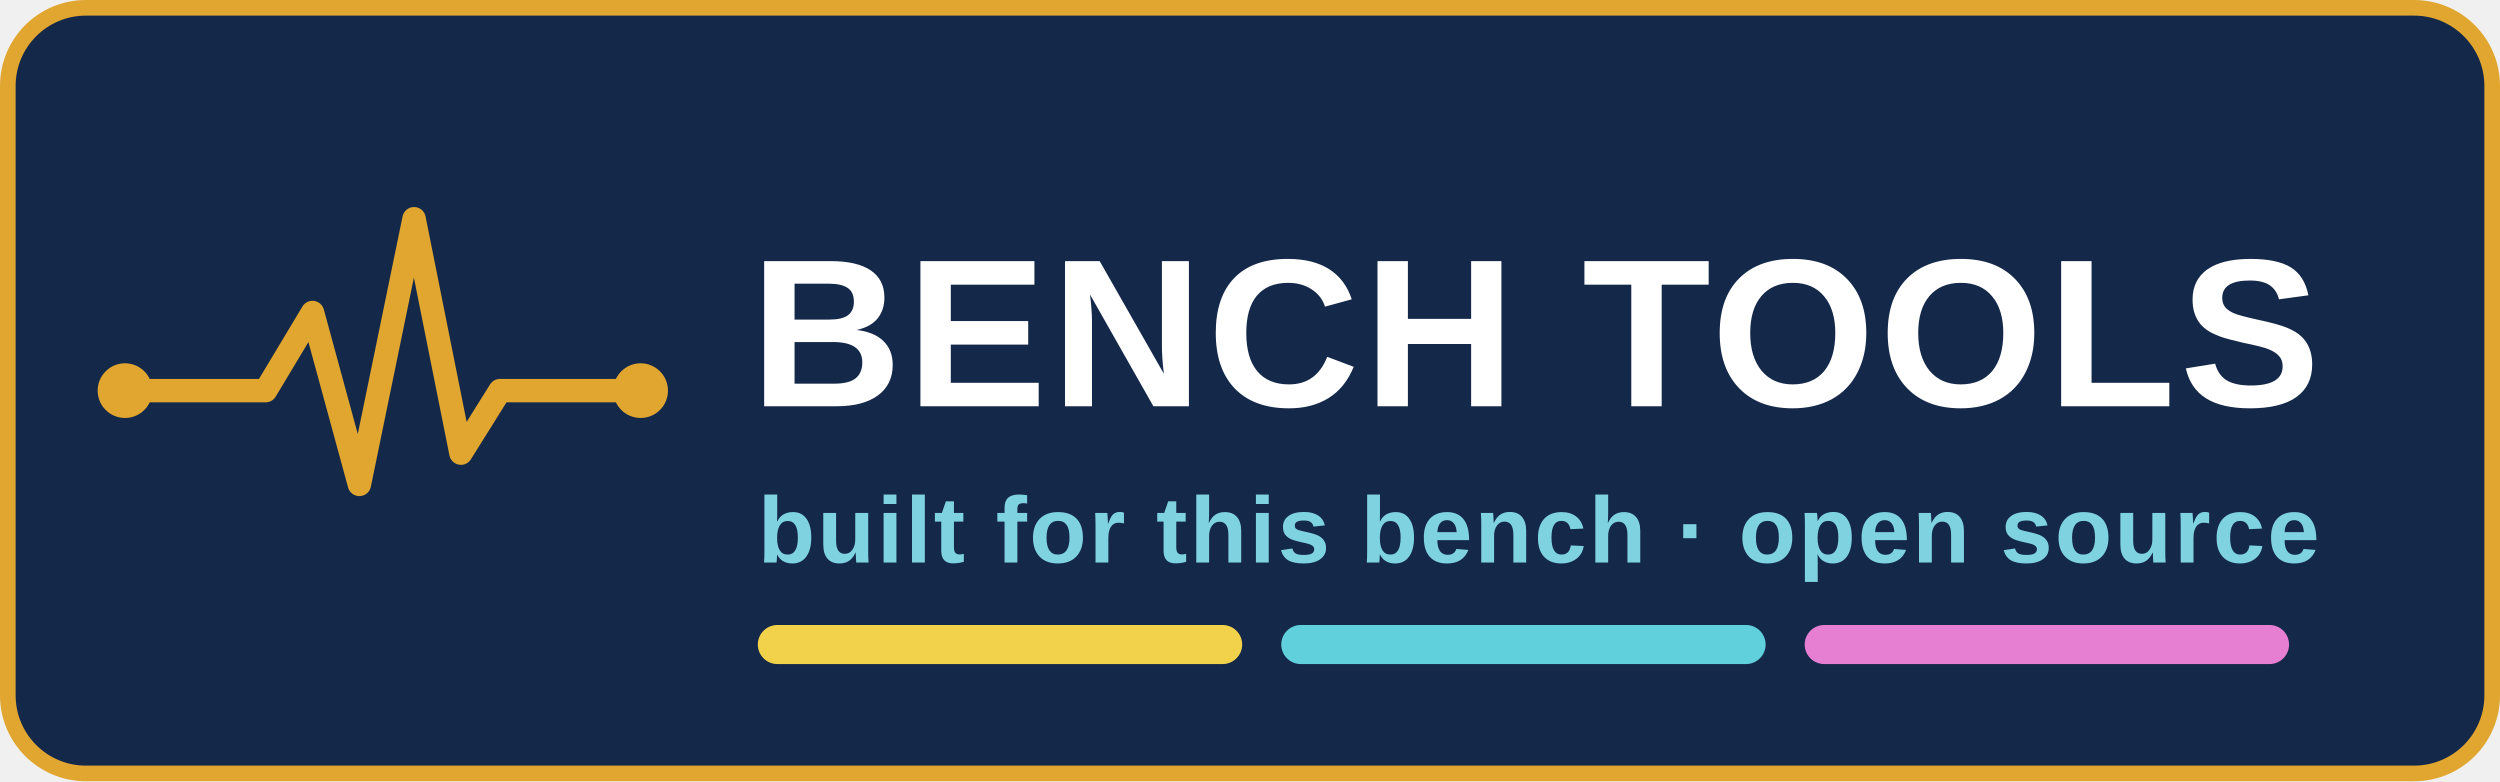
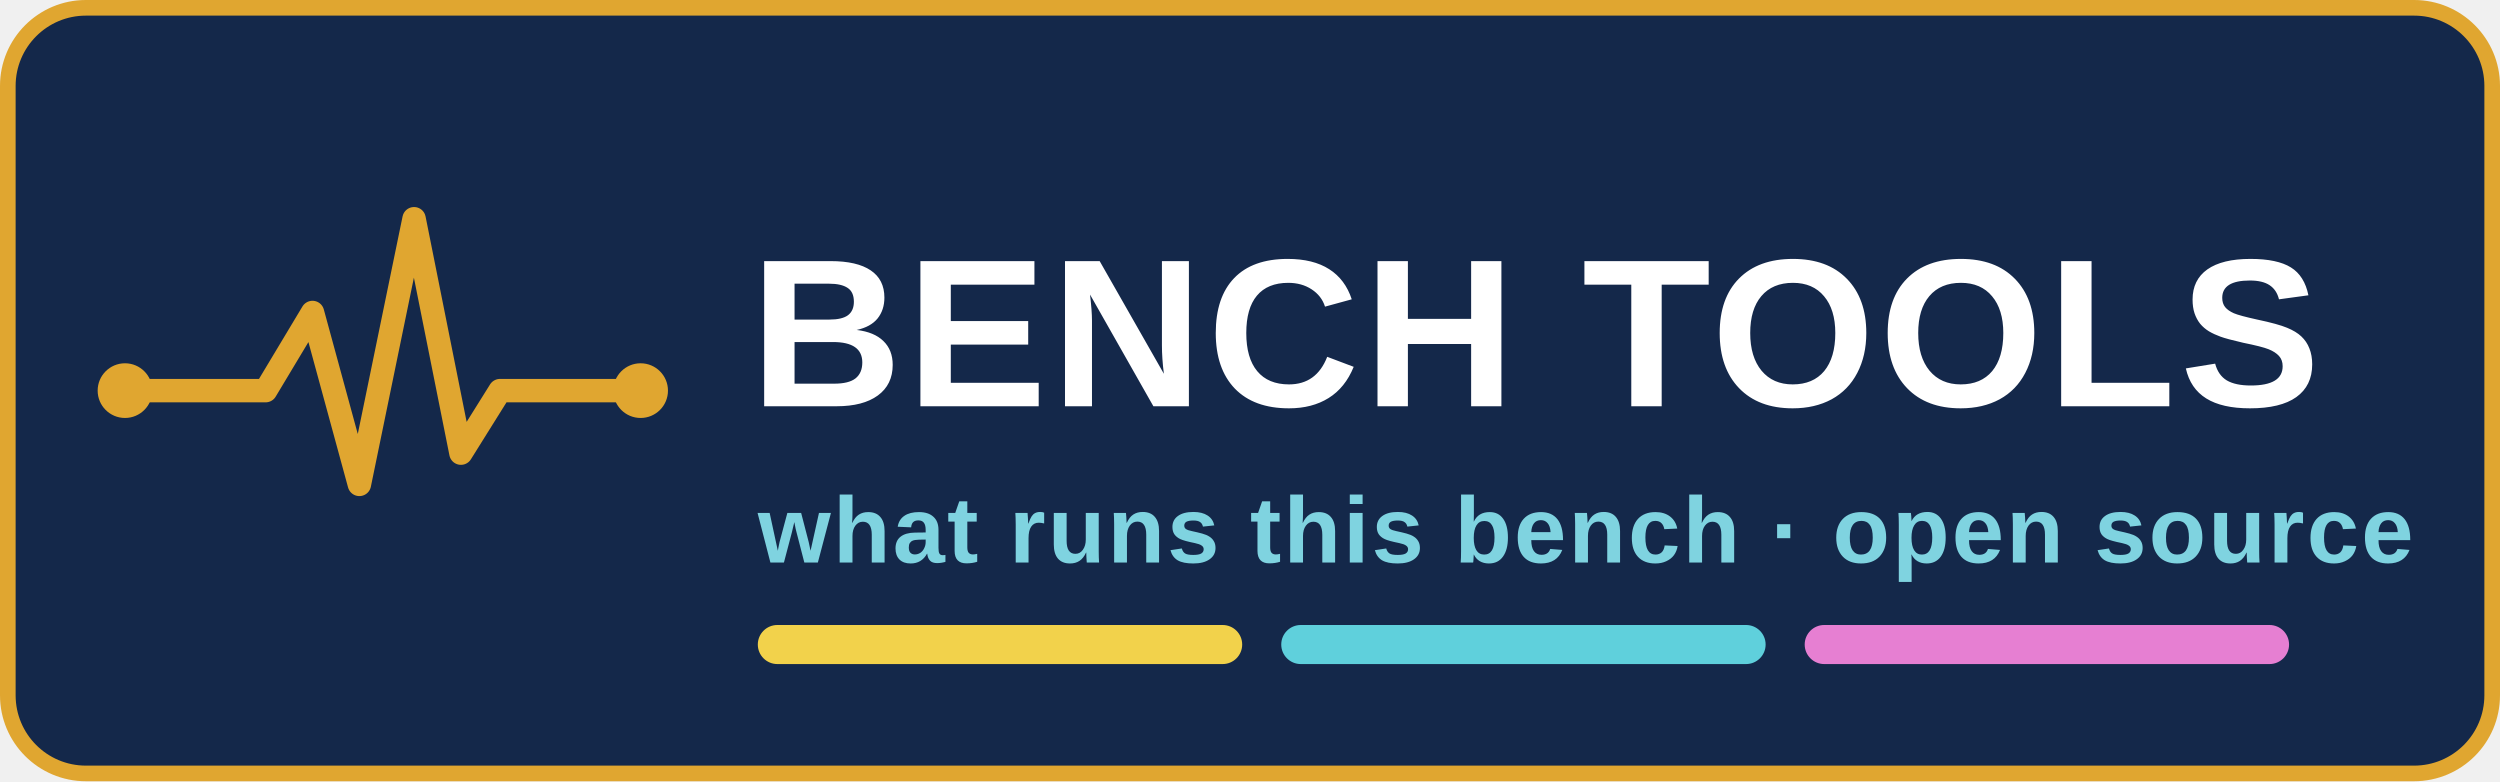
<svg xmlns="http://www.w3.org/2000/svg" width="320" height="100" viewBox="0 0 320 100">
  <rect x="1" y="1" width="318" height="98" rx="10" fill="#14284a" stroke="#e0a630" stroke-width="2" />
  <polyline points="16,50 34,50 40,40 46,62 53,28 59,58 64,50 82,50" fill="none" stroke="#e0a630" stroke-width="3" stroke-linejoin="round" stroke-linecap="round" />
  <circle cx="16" cy="50" r="3.5" fill="#e0a630" />
  <circle cx="82" cy="50" r="3.5" fill="#e0a630" />
  <text x="96" y="52" font-family="Avenir Next, Helvetica Neue, Arial, sans-serif" font-weight="bold" font-size="27" letter-spacing="0.5" fill="#ffffff">BENCH TOOLS</text>
-   <text x="97" y="72" font-family="Avenir Next, Helvetica Neue, Arial, sans-serif" font-weight="600" font-size="12" letter-spacing="0.3" fill="#7fd3e0">built for this bench · open source</text>
+   <text x="97" y="72" font-family="Avenir Next, Helvetica Neue, Arial, sans-serif" font-weight="600" font-size="12" letter-spacing="0.3" fill="#7fd3e0">what runs this bench · open source</text>
  <rect x="97" y="80" width="62" height="5" rx="2.5" fill="#f2d24b" />
  <rect x="164" y="80" width="62" height="5" rx="2.5" fill="#5fd0dc" />
  <rect x="231" y="80" width="62" height="5" rx="2.5" fill="#e67fd2" />
</svg>
